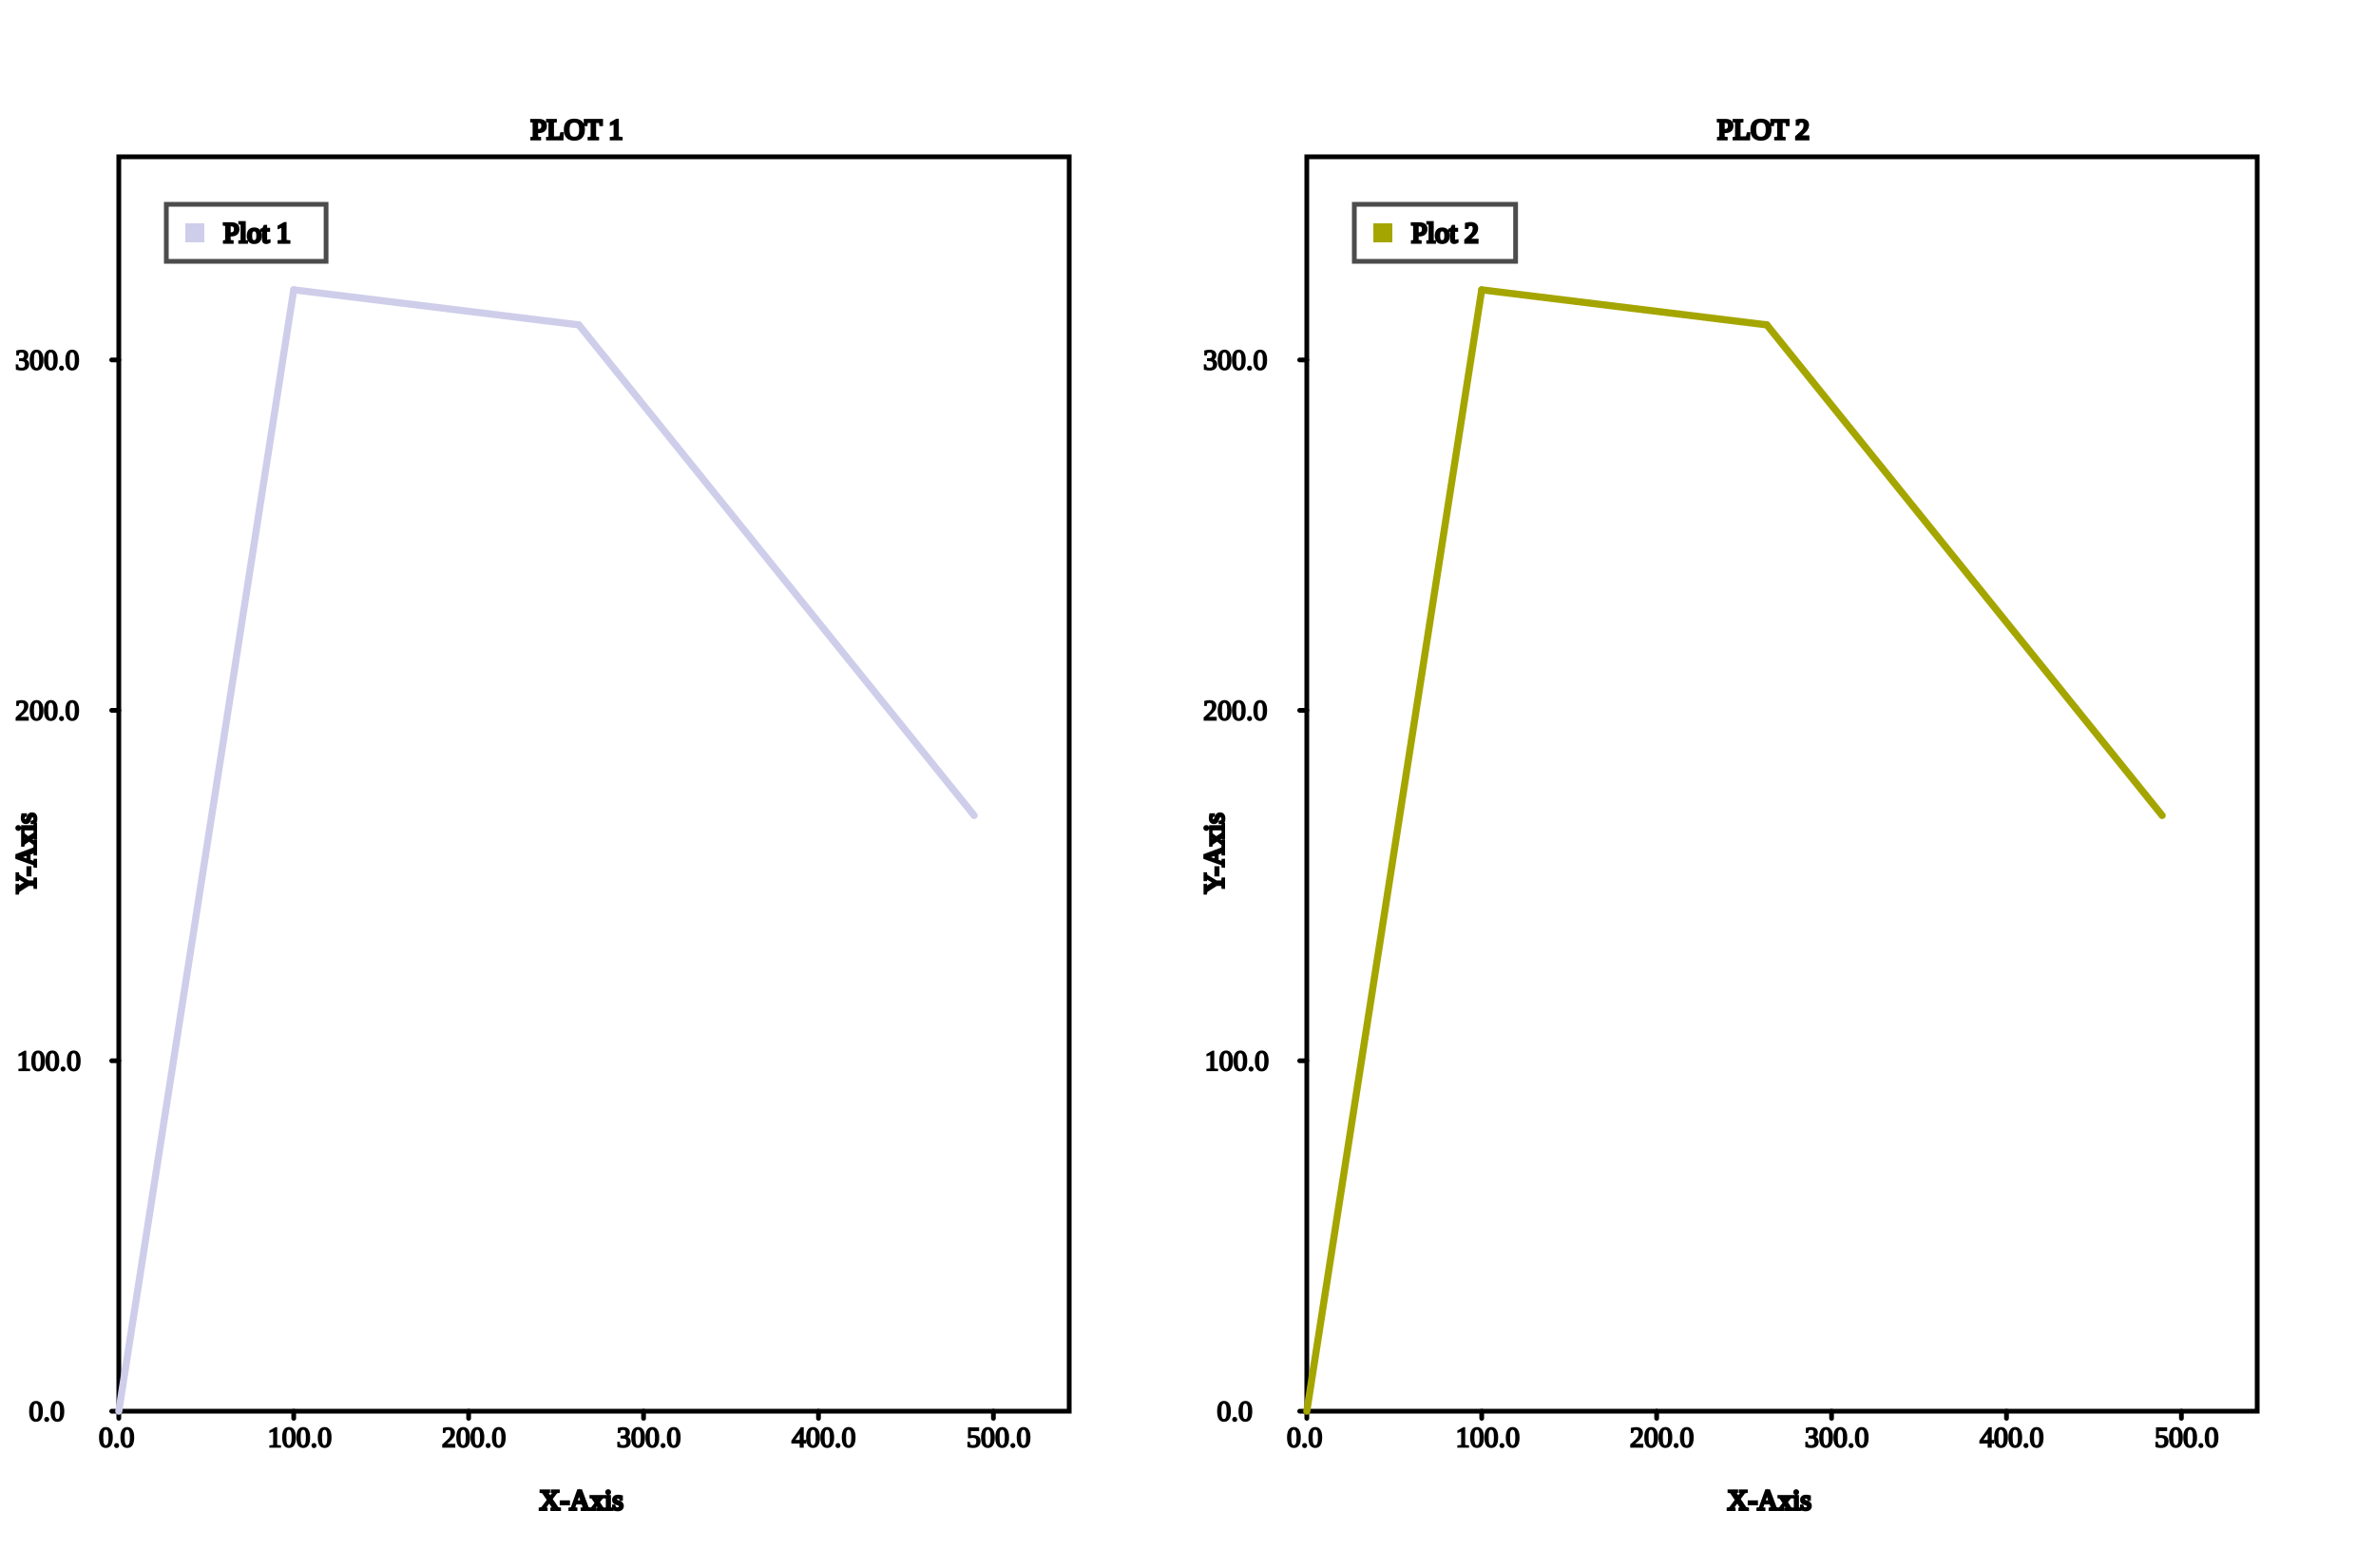
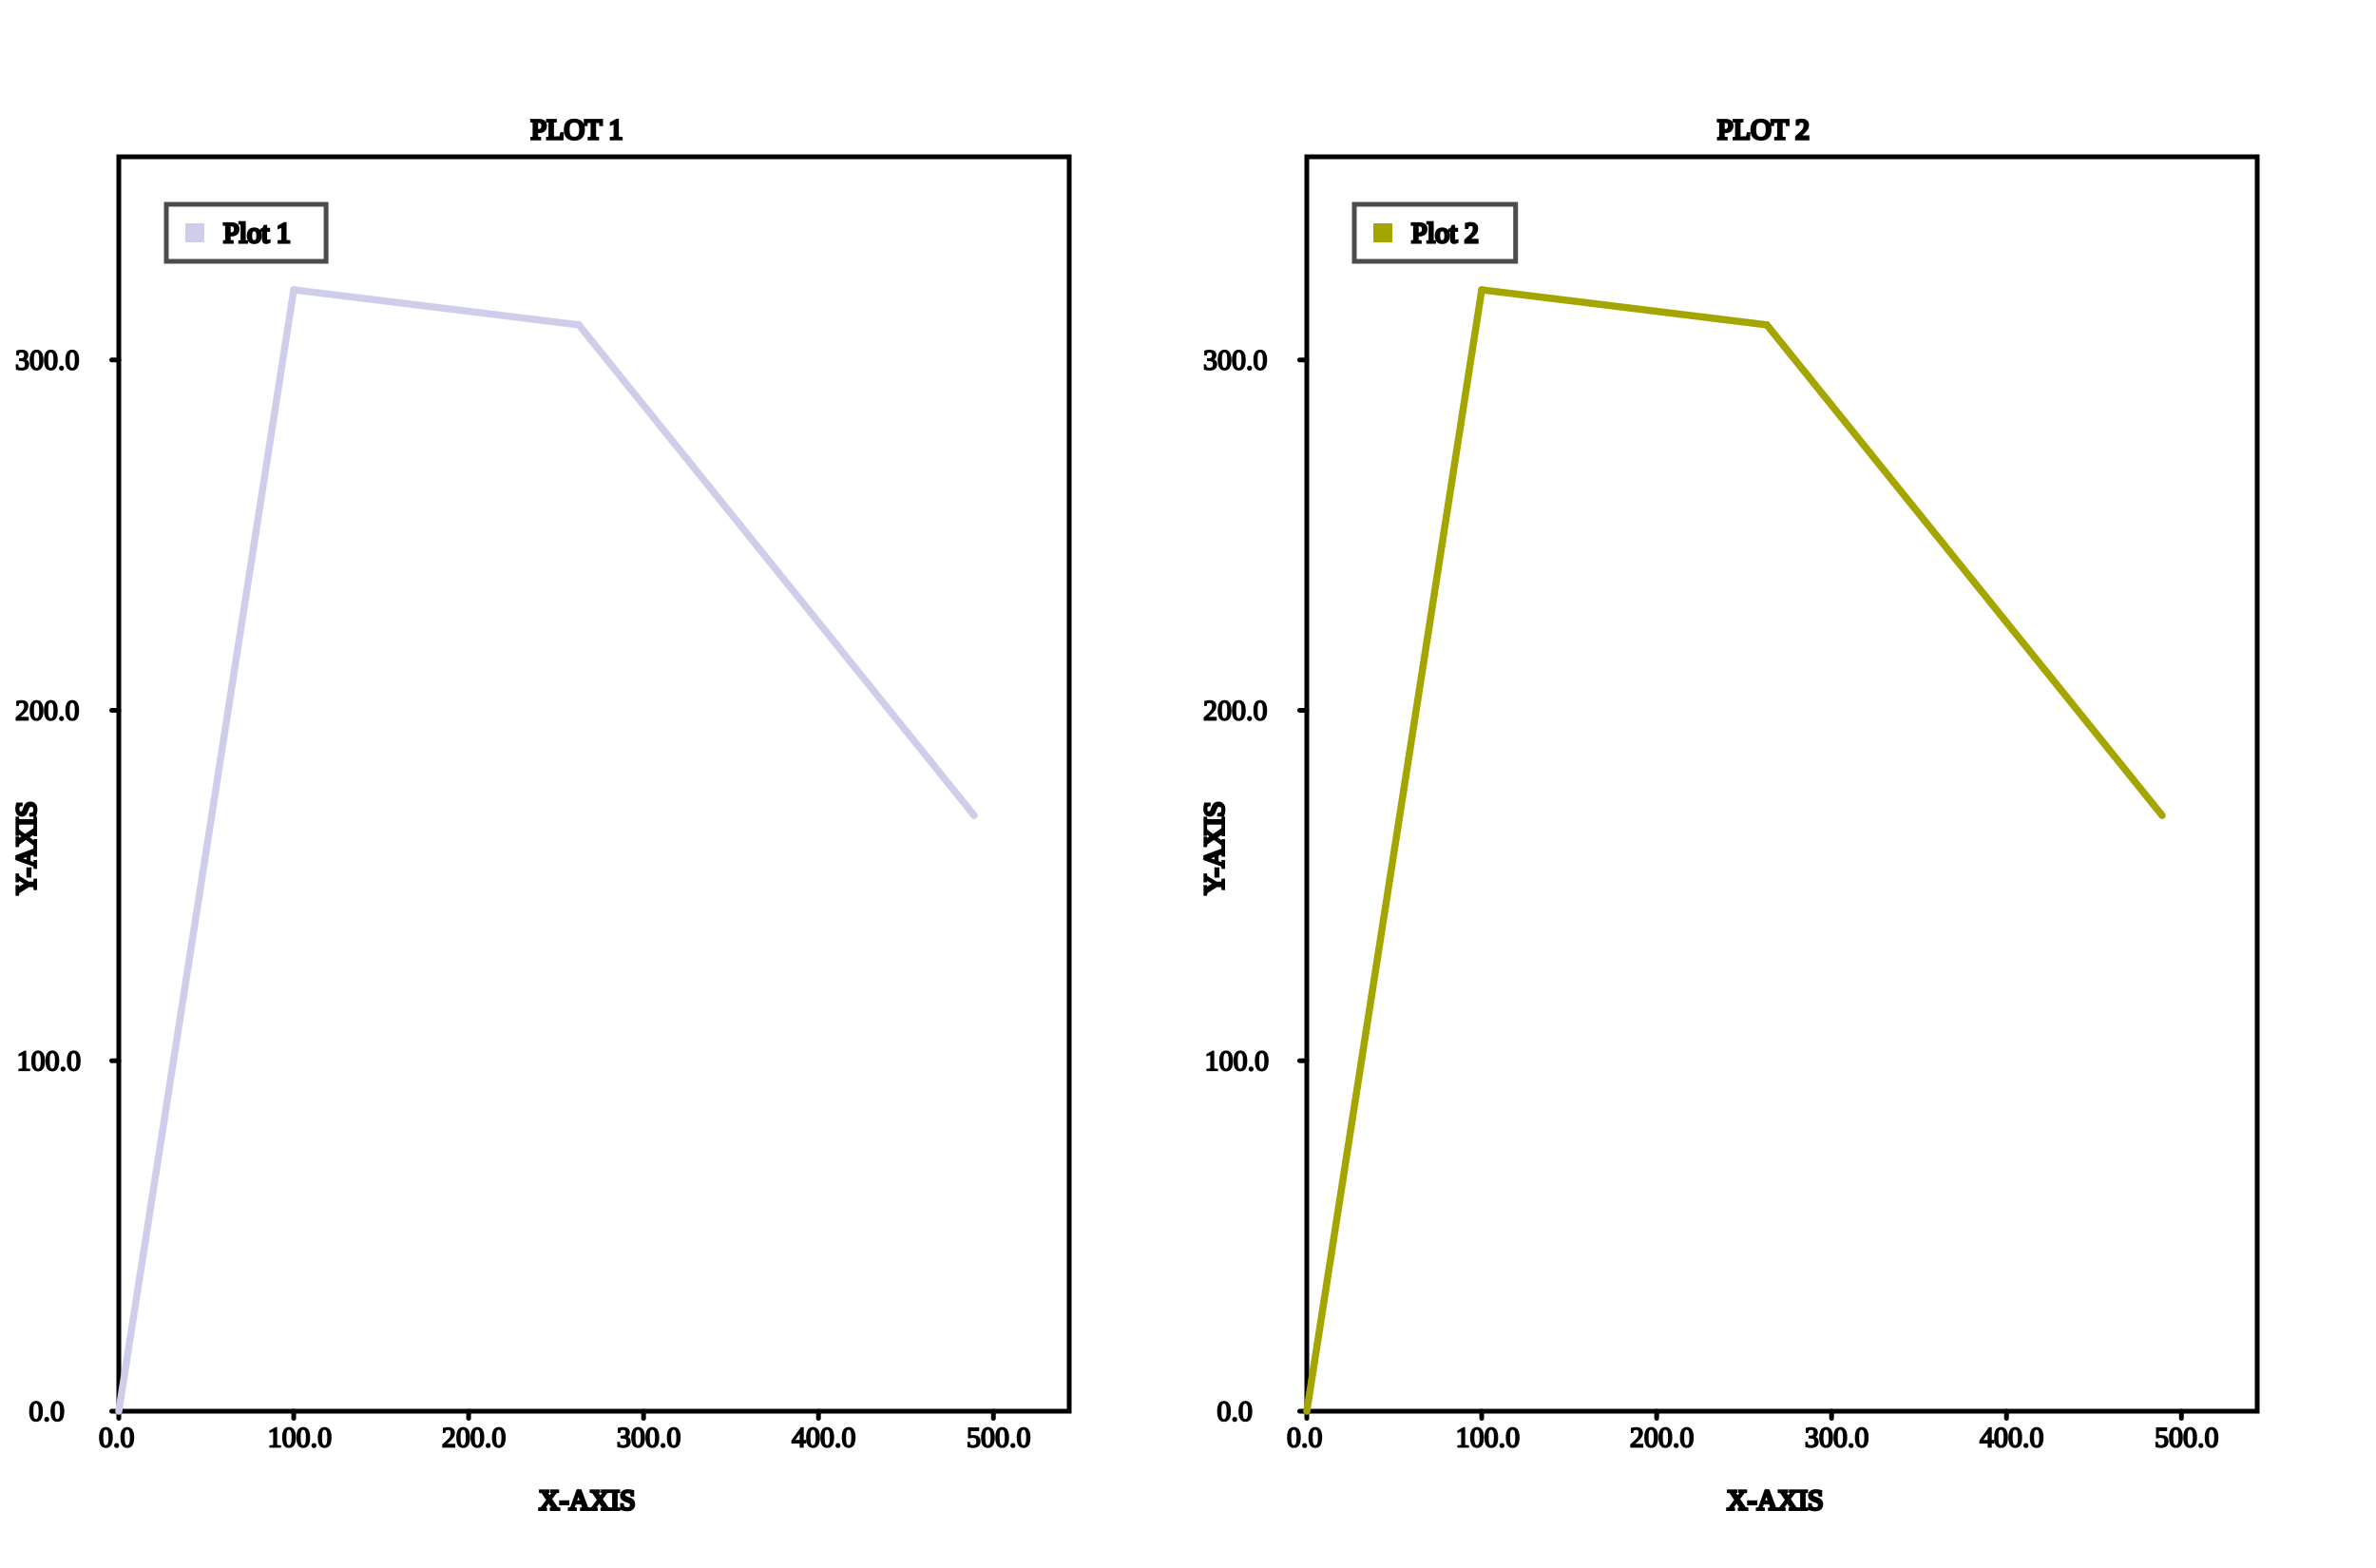
<svg xmlns="http://www.w3.org/2000/svg" height="660.0" width="1000.0" version="4.0">
  <rect width="100%" height="100%" fill="white" />
  <rect x="50.0" y="66.0" width="400.0" height="528.0" style="fill:rgb(255,255,255);stroke-width:2.0;stroke:rgb(0,0,0);opacity:1" />
  <line x1="50.0" y1="597.0" x2="50.0" y2="594.0" style="stroke:rgb(0.0,0.0,0.0);stroke-width:2.0;opacity:1.0;stroke-linecap:round" />
  <text x="41.58" y="609.0" stroke="#000000" stroke-width="0.7" transform="rotate(-0.0,41.58,609.0)">0.0</text>
  <line x1="123.62" y1="597.0" x2="123.62" y2="594.0" style="stroke:rgb(0.0,0.0,0.0);stroke-width:2.0;opacity:1.0;stroke-linecap:round" />
  <text x="112.64" y="609.0" stroke="#000000" stroke-width="0.7" transform="rotate(-0.0,112.6396,609.0)">100.0</text>
  <line x1="197.239" y1="597.0" x2="197.239" y2="594.0" style="stroke:rgb(0.0,0.0,0.0);stroke-width:2.0;opacity:1.0;stroke-linecap:round" />
  <text x="185.939" y="609.0" stroke="#000000" stroke-width="0.7" transform="rotate(-0.0,185.9392,609.0)">200.0</text>
  <line x1="270.859" y1="597.0" x2="270.859" y2="594.0" style="stroke:rgb(0.0,0.0,0.0);stroke-width:2.0;opacity:1.0;stroke-linecap:round" />
  <text x="259.559" y="609.0" stroke="#000000" stroke-width="0.7" transform="rotate(-0.0,259.5589,609.0)">300.0</text>
  <line x1="344.479" y1="597.0" x2="344.479" y2="594.0" style="stroke:rgb(0.0,0.0,0.0);stroke-width:2.0;opacity:1.0;stroke-linecap:round" />
  <text x="333.179" y="609.0" stroke="#000000" stroke-width="0.7" transform="rotate(-0.0,333.1785,609.0)">400.0</text>
  <line x1="418.098" y1="597.0" x2="418.098" y2="594.0" style="stroke:rgb(0.0,0.0,0.0);stroke-width:2.0;opacity:1.0;stroke-linecap:round" />
  <text x="406.798" y="609.0" stroke="#000000" stroke-width="0.7" transform="rotate(-0.0,406.7982,609.0)">500.0</text>
  <line x1="47.0" y1="594.0" x2="50.0" y2="594.0" style="stroke:rgb(0.0,0.0,0.0);stroke-width:2.0;opacity:1.0;stroke-linecap:round" />
  <text x="12.16" y="598.0" stroke="#000000" stroke-width="0.7" transform="rotate(-0.0,12.16,598.0)">0.0</text>
  <line x1="47.0" y1="446.5" x2="50.0" y2="446.5" style="stroke:rgb(0.0,0.0,0.0);stroke-width:2.0;opacity:1.0;stroke-linecap:round" />
  <text x="7.04" y="450.5" stroke="#000000" stroke-width="0.7" transform="rotate(-0.0,7.040001,450.5)">100.0</text>
  <line x1="47.0" y1="299.0" x2="50.0" y2="299.0" style="stroke:rgb(0.0,0.0,0.0);stroke-width:2.0;opacity:1.0;stroke-linecap:round" />
  <text x="6.4" y="303.0" stroke="#000000" stroke-width="0.7" transform="rotate(-0.0,6.400002,303.0)">200.0</text>
  <line x1="47.0" y1="151.5" x2="50.0" y2="151.5" style="stroke:rgb(0.0,0.0,0.0);stroke-width:2.0;opacity:1.0;stroke-linecap:round" />
  <text x="6.4" y="155.5" stroke="#000000" stroke-width="0.7" transform="rotate(-0.0,6.400002,155.5)">300.0</text>
  <line x1="50.0" y1="594.0" x2="123.62" y2="122.0" style="stroke:rgb(206.04,206.04,235.11);stroke-width:3.0;opacity:1.0;stroke-linecap:round" />
  <line x1="123.62" y1="122.0" x2="243.62" y2="136.75" style="stroke:rgb(206.04,206.04,235.11);stroke-width:3.0;opacity:1.0;stroke-linecap:round" />
  <line x1="243.62" y1="136.75" x2="410.0" y2="343.25" style="stroke:rgb(206.04,206.04,235.11);stroke-width:3.0;opacity:1.0;stroke-linecap:round" />
  <text x="223.4" y="58.5" stroke="#000000" stroke-width="1.2" transform="rotate(-0.0,223.4,58.5)">PLOT 1</text>
-   <text x="227.05" y="635.4" stroke="#000000" stroke-width="1.2" transform="rotate(-0.0,227.05,635.4)">X-Axis</text>
-   <text x="15.0" y="376.1" stroke="#000000" stroke-width="1.2" transform="rotate(-90.0,15.0,376.1)">Y-Axis</text>
+   <text x="226.8" y="635.4" stroke="#000000" stroke-width="1.2" transform="rotate(-0.0,226.8,635.4)">X-AXIS</text>
+   <text x="15.0" y="376.6" stroke="#000000" stroke-width="1.2" transform="rotate(-90.0,15.0,376.6)">Y-AXIS</text>
  <rect x="70.0" y="86.0" width="67.24" height="24.0" style="fill:rgb(255.0,255.0,255.0);stroke-width:2.0;stroke:rgb(0.0,0.0,0.0);opacity:0.7" />
  <rect x="78.0" y="94.0" width="8.0" height="8.0" style="fill:rgb(206.04,206.04,235.11);stroke-width:0;stroke:rgb(0,0,0);opacity:1.0" />
  <text x="94.0" y="102.0" stroke="#000000" stroke-width="1.2" transform="rotate(-0.0,94.0,102.0)">Plot 1</text>
  <rect x="550.0" y="66.0" width="400.0" height="528.0" style="fill:rgb(255,255,255);stroke-width:2.0;stroke:rgb(0,0,0);opacity:1" />
  <line x1="550.0" y1="597.0" x2="550.0" y2="594.0" style="stroke:rgb(0.0,0.0,0.0);stroke-width:2.0;opacity:1.0;stroke-linecap:round" />
  <text x="541.58" y="609.0" stroke="#000000" stroke-width="0.7" transform="rotate(-0.0,541.58,609.0)">0.0</text>
  <line x1="623.62" y1="597.0" x2="623.62" y2="594.0" style="stroke:rgb(0.0,0.0,0.0);stroke-width:2.0;opacity:1.0;stroke-linecap:round" />
  <text x="612.64" y="609.0" stroke="#000000" stroke-width="0.7" transform="rotate(-0.0,612.6396,609.0)">100.0</text>
  <line x1="697.239" y1="597.0" x2="697.239" y2="594.0" style="stroke:rgb(0.0,0.0,0.0);stroke-width:2.0;opacity:1.0;stroke-linecap:round" />
  <text x="685.939" y="609.0" stroke="#000000" stroke-width="0.7" transform="rotate(-0.0,685.9393,609.0)">200.0</text>
  <line x1="770.859" y1="597.0" x2="770.859" y2="594.0" style="stroke:rgb(0.0,0.0,0.0);stroke-width:2.0;opacity:1.0;stroke-linecap:round" />
  <text x="759.559" y="609.0" stroke="#000000" stroke-width="0.7" transform="rotate(-0.0,759.5589,609.0)">300.0</text>
  <line x1="844.479" y1="597.0" x2="844.479" y2="594.0" style="stroke:rgb(0.0,0.0,0.0);stroke-width:2.0;opacity:1.0;stroke-linecap:round" />
  <text x="833.178" y="609.0" stroke="#000000" stroke-width="0.7" transform="rotate(-0.0,833.1785,609.0)">400.0</text>
  <line x1="918.098" y1="597.0" x2="918.098" y2="594.0" style="stroke:rgb(0.0,0.0,0.0);stroke-width:2.0;opacity:1.0;stroke-linecap:round" />
  <text x="906.798" y="609.0" stroke="#000000" stroke-width="0.7" transform="rotate(-0.0,906.7982,609.0)">500.0</text>
  <line x1="547.0" y1="594.0" x2="550.0" y2="594.0" style="stroke:rgb(0.0,0.0,0.0);stroke-width:2.0;opacity:1.0;stroke-linecap:round" />
  <text x="512.16" y="598.0" stroke="#000000" stroke-width="0.7" transform="rotate(-0.0,512.16,598.0)">0.0</text>
  <line x1="547.0" y1="446.5" x2="550.0" y2="446.5" style="stroke:rgb(0.0,0.0,0.0);stroke-width:2.0;opacity:1.0;stroke-linecap:round" />
  <text x="507.04" y="450.5" stroke="#000000" stroke-width="0.7" transform="rotate(-0.0,507.04,450.5)">100.0</text>
  <line x1="547.0" y1="299.0" x2="550.0" y2="299.0" style="stroke:rgb(0.0,0.0,0.0);stroke-width:2.0;opacity:1.0;stroke-linecap:round" />
  <text x="506.4" y="303.0" stroke="#000000" stroke-width="0.7" transform="rotate(-0.0,506.4,303.0)">200.0</text>
  <line x1="547.0" y1="151.5" x2="550.0" y2="151.5" style="stroke:rgb(0.0,0.0,0.0);stroke-width:2.0;opacity:1.0;stroke-linecap:round" />
  <text x="506.4" y="155.5" stroke="#000000" stroke-width="0.7" transform="rotate(-0.0,506.4,155.5)">300.0</text>
  <line x1="550.0" y1="594.0" x2="623.62" y2="122.0" style="stroke:rgb(164.985,164.985,0.0);stroke-width:3.0;opacity:1.0;stroke-linecap:round" />
  <line x1="623.62" y1="122.0" x2="743.62" y2="136.75" style="stroke:rgb(164.985,164.985,0.0);stroke-width:3.0;opacity:1.0;stroke-linecap:round" />
  <line x1="743.62" y1="136.75" x2="910.0" y2="343.25" style="stroke:rgb(164.985,164.985,0.0);stroke-width:3.0;opacity:1.0;stroke-linecap:round" />
  <text x="722.8" y="58.5" stroke="#000000" stroke-width="1.2" transform="rotate(-0.0,722.8,58.5)">PLOT 2</text>
-   <text x="727.05" y="635.4" stroke="#000000" stroke-width="1.2" transform="rotate(-0.0,727.05,635.4)">X-Axis</text>
-   <text x="515.0" y="376.1" stroke="#000000" stroke-width="1.2" transform="rotate(-90.0,515.0,376.1)">Y-Axis</text>
+   <text x="726.8" y="635.4" stroke="#000000" stroke-width="1.2" transform="rotate(-0.0,726.8,635.4)">X-AXIS</text>
+   <text x="515.0" y="376.6" stroke="#000000" stroke-width="1.2" transform="rotate(-90.0,515.0,376.6)">Y-AXIS</text>
  <rect x="570.0" y="86.0" width="67.88" height="24.0" style="fill:rgb(255.0,255.0,255.0);stroke-width:2.0;stroke:rgb(0.0,0.0,0.0);opacity:0.7" />
  <rect x="578.0" y="94.0" width="8.0" height="8.0" style="fill:rgb(164.985,164.985,0.0);stroke-width:0;stroke:rgb(0,0,0);opacity:1.0" />
  <text x="594.0" y="102.0" stroke="#000000" stroke-width="1.2" transform="rotate(-0.0,594.0,102.0)">Plot 2</text>
</svg>
